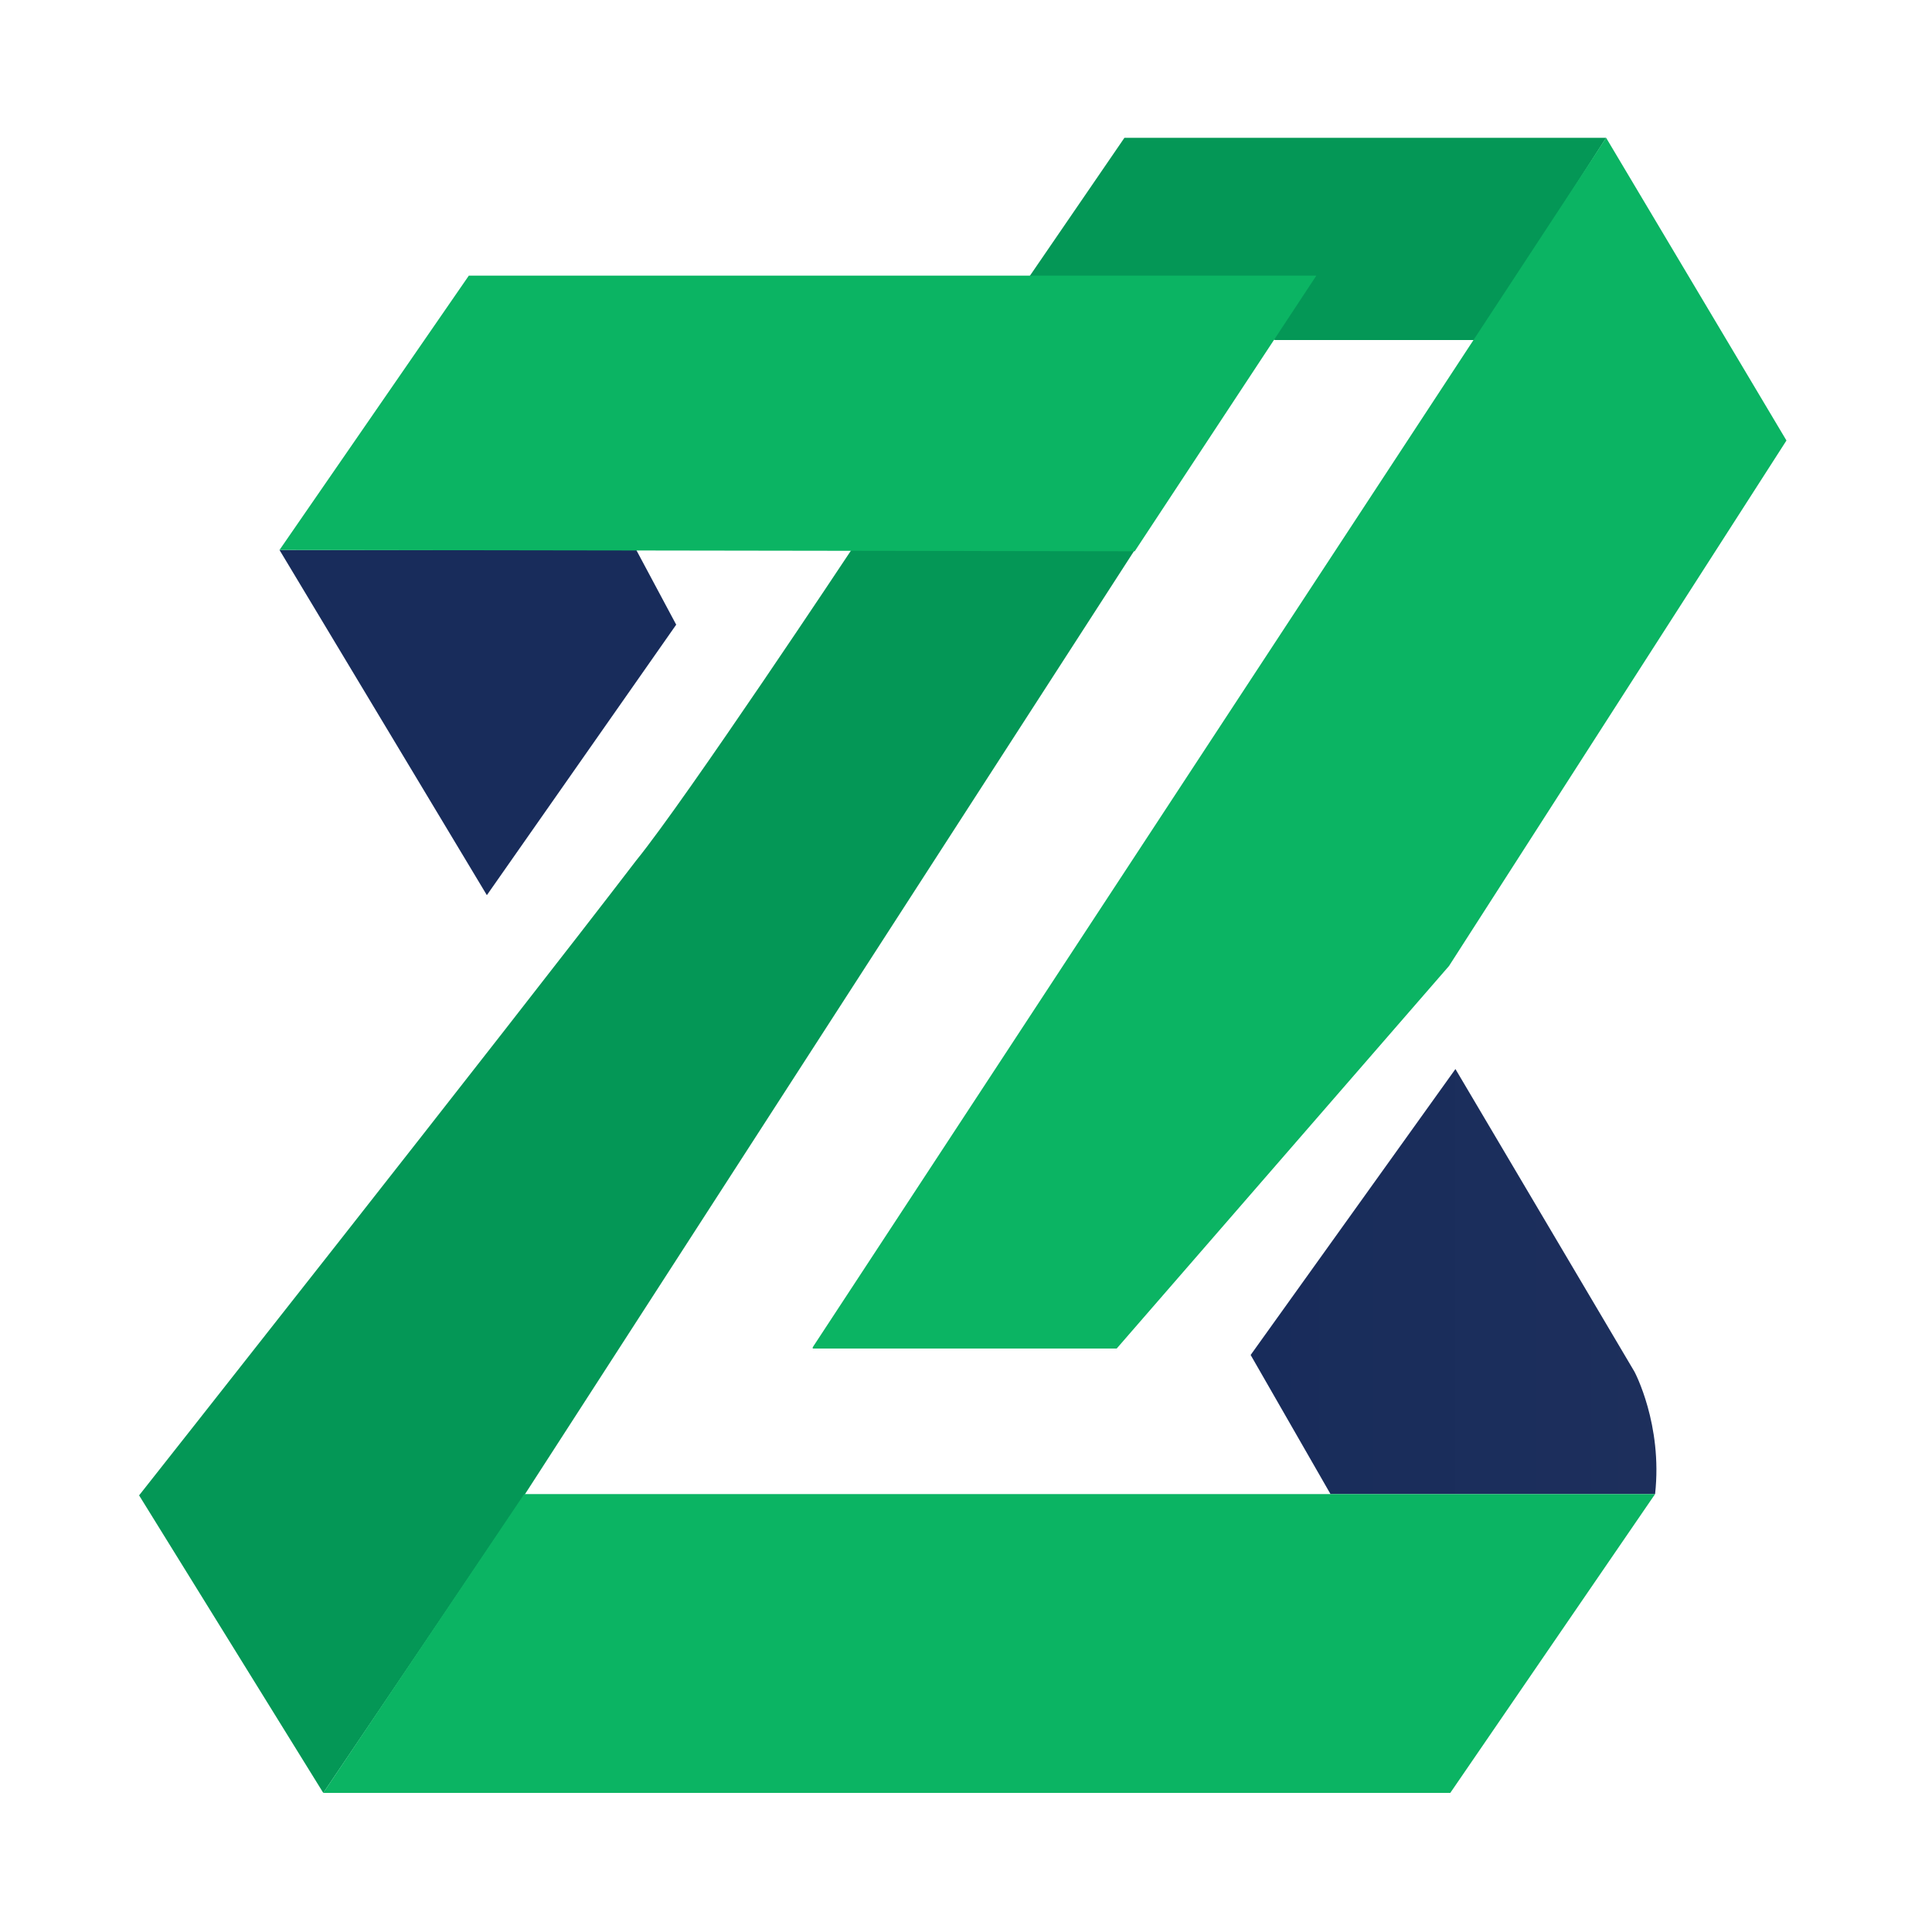
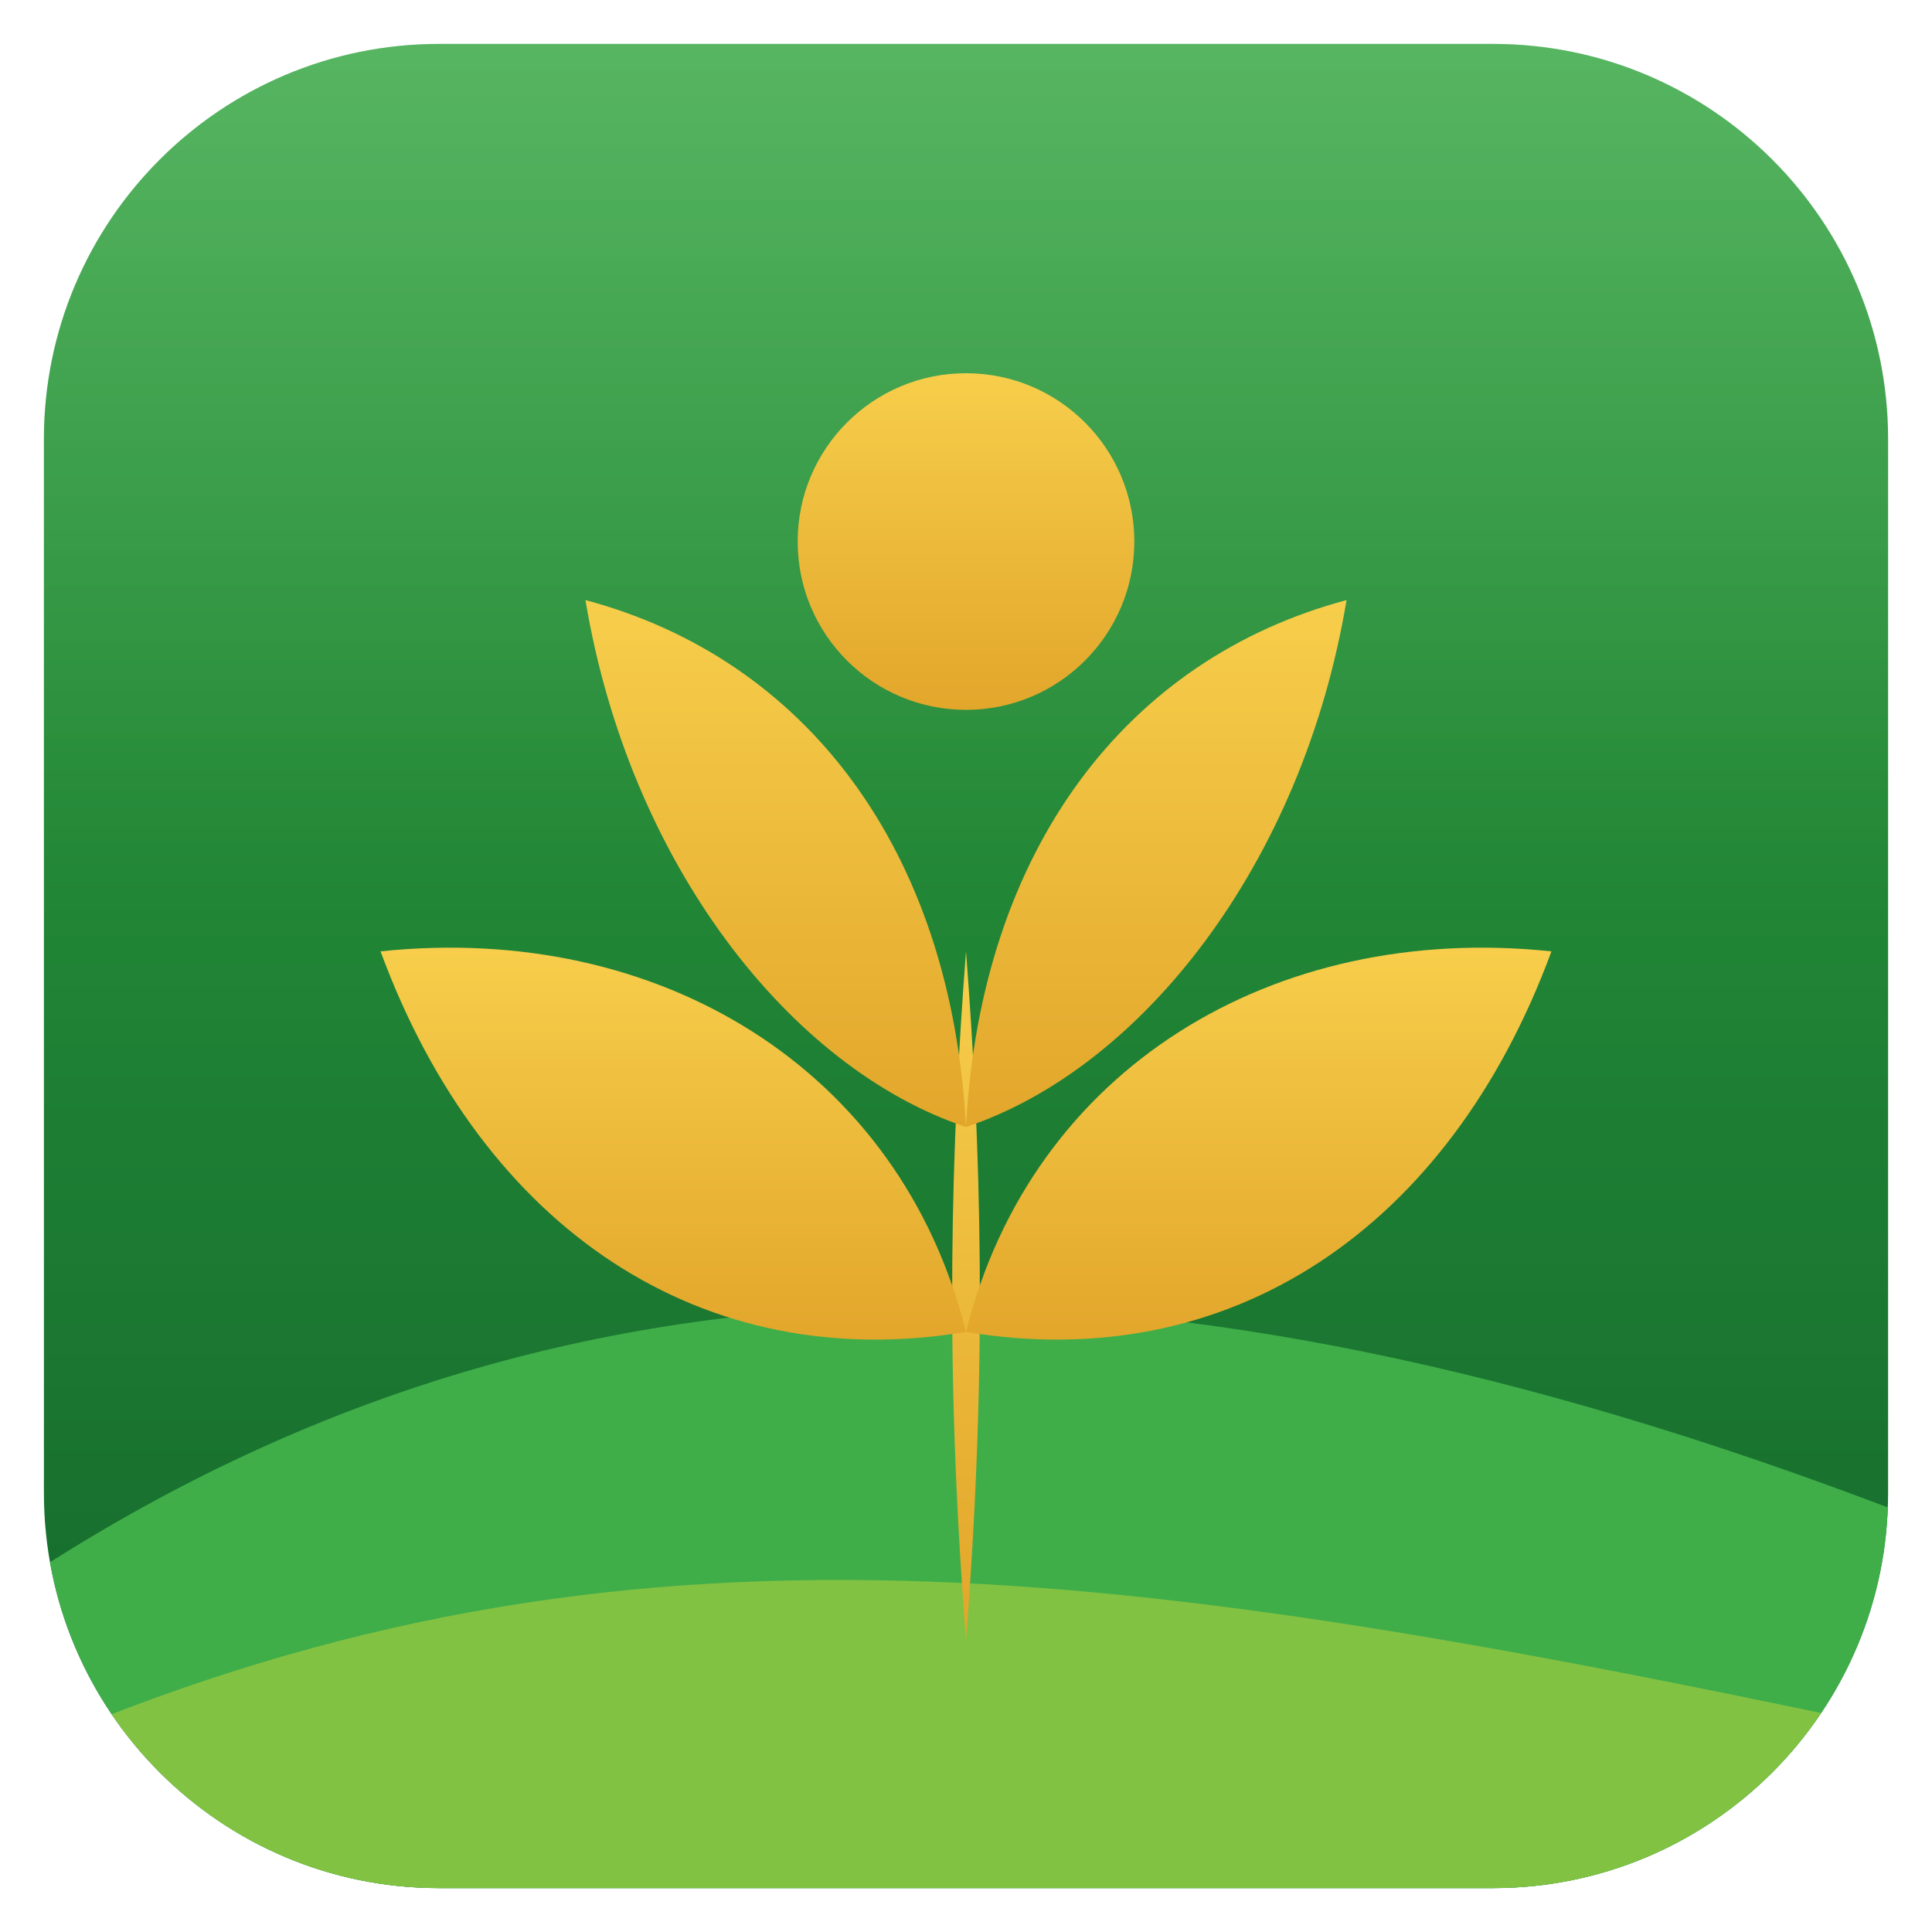
- <svg xmlns="http://www.w3.org/2000/svg" viewBox="0 0 150 150" role="img" aria-label="Mavuno HR mark">
+ <svg xmlns="http://www.w3.org/2000/svg" viewBox="18 38 264 264" role="img" aria-label="Mavuno HR mark">
  <defs>
-     <linearGradient id="navy" x1="97.12" x2="128.8" y1="99.61" y2="99.61" gradientUnits="userSpaceOnUse">
-       <stop stop-color="#182C5B" />
-       <stop offset="1" stop-color="#1D2F5C" />
+     <linearGradient id="mkTile" x1="0" y1="0" x2="0" y2="1">
+       <stop offset="0" stop-color="#33A63F" />
+       <stop offset=".55" stop-color="#1E8034" />
+       <stop offset="1" stop-color="#14652A" />
    </linearGradient>
+     <linearGradient id="mkHi" x1="0" y1="0" x2="0" y2="1">
+       <stop offset="0" stop-color="#ffffff" stop-opacity=".18" />
+       <stop offset=".45" stop-color="#ffffff" stop-opacity="0" />
+     </linearGradient>
+     <linearGradient id="mkGold" x1="0" y1="0" x2="0" y2="1">
+       <stop offset="0" stop-color="#F7CE4B" />
+       <stop offset="1" stop-color="#E2A62B" />
+     </linearGradient>
+     <clipPath id="mkTc">
+       <rect x="24" y="44" width="252" height="252" rx="54" />
+     </clipPath>
  </defs>
-   <polygon fill="#049756" points="87.3 10.7 79.9 21.5 99 26.4 114.6 26.4 124.7 10.7" />
-   <path fill="#182C5B" d="m21.7 42.7 16.1 26.8 14.7-21-3.1-5.8h-27.7z" />
-   <path fill="#049756" d="m66.1 42.7s-12.8 19.3-16.7 24.1c-10.1 13.2-38.6 49.3-38.6 49.3l14.3 23.1 15.6-23.1 47.4-73.4h-22z" />
-   <polygon fill="#0BB463" points="36.4 21.4 21.7 42.7 88.1 42.8 102.2 21.4" />
-   <path fill="url(#navy)" d="m126.9 106.5-13.9-23.5-15.9 22.2 6.2 10.8h25.2c0.6-5.4-1.6-9.5-1.6-9.5z" />
-   <path fill="#0BB463" d="m124.7 10.7-61.6 93.9v0.1h23.6l25.8-29.7 26.2-40.8-14-23.5zm-84 105.3-15.6 23.2h87.5l15.9-23.2h-87.8z" />
+   <rect x="24" y="44" width="252" height="252" rx="54" fill="url(#mkTile)" />
+   <g clip-path="url(#mkTc)">
+     <path d="M24 252 C 96 206 176 206 276 244 L276 296 L24 296 Z" fill="#3FAE49" />
+     <path d="M24 276 C 104 242 172 252 276 274 L276 296 L24 296 Z" fill="#82C243" />
+   </g>
+   <rect x="24" y="44" width="252" height="252" rx="54" fill="url(#mkHi)" />
+   <path d="M150 262 C147 224 148 194 150 168 C152 194 153 224 150 262 Z" fill="url(#mkGold)" />
+   <path d="M150 220 C114 226 84 206 70 168 C108 164 141 184 150 220 Z" fill="url(#mkGold)" />
+   <path d="M150 220 C186 226 216 206 230 168 C192 164 159 184 150 220 Z" fill="url(#mkGold)" />
+   <path d="M150 192 C126 184 104 156 98 120 C128 128 148 154 150 192 Z" fill="url(#mkGold)" />
+   <path d="M150 192 C174 184 196 156 202 120 C172 128 152 154 150 192 Z" fill="url(#mkGold)" />
+   <circle cx="150" cy="112" r="23" fill="url(#mkGold)" />
</svg>
